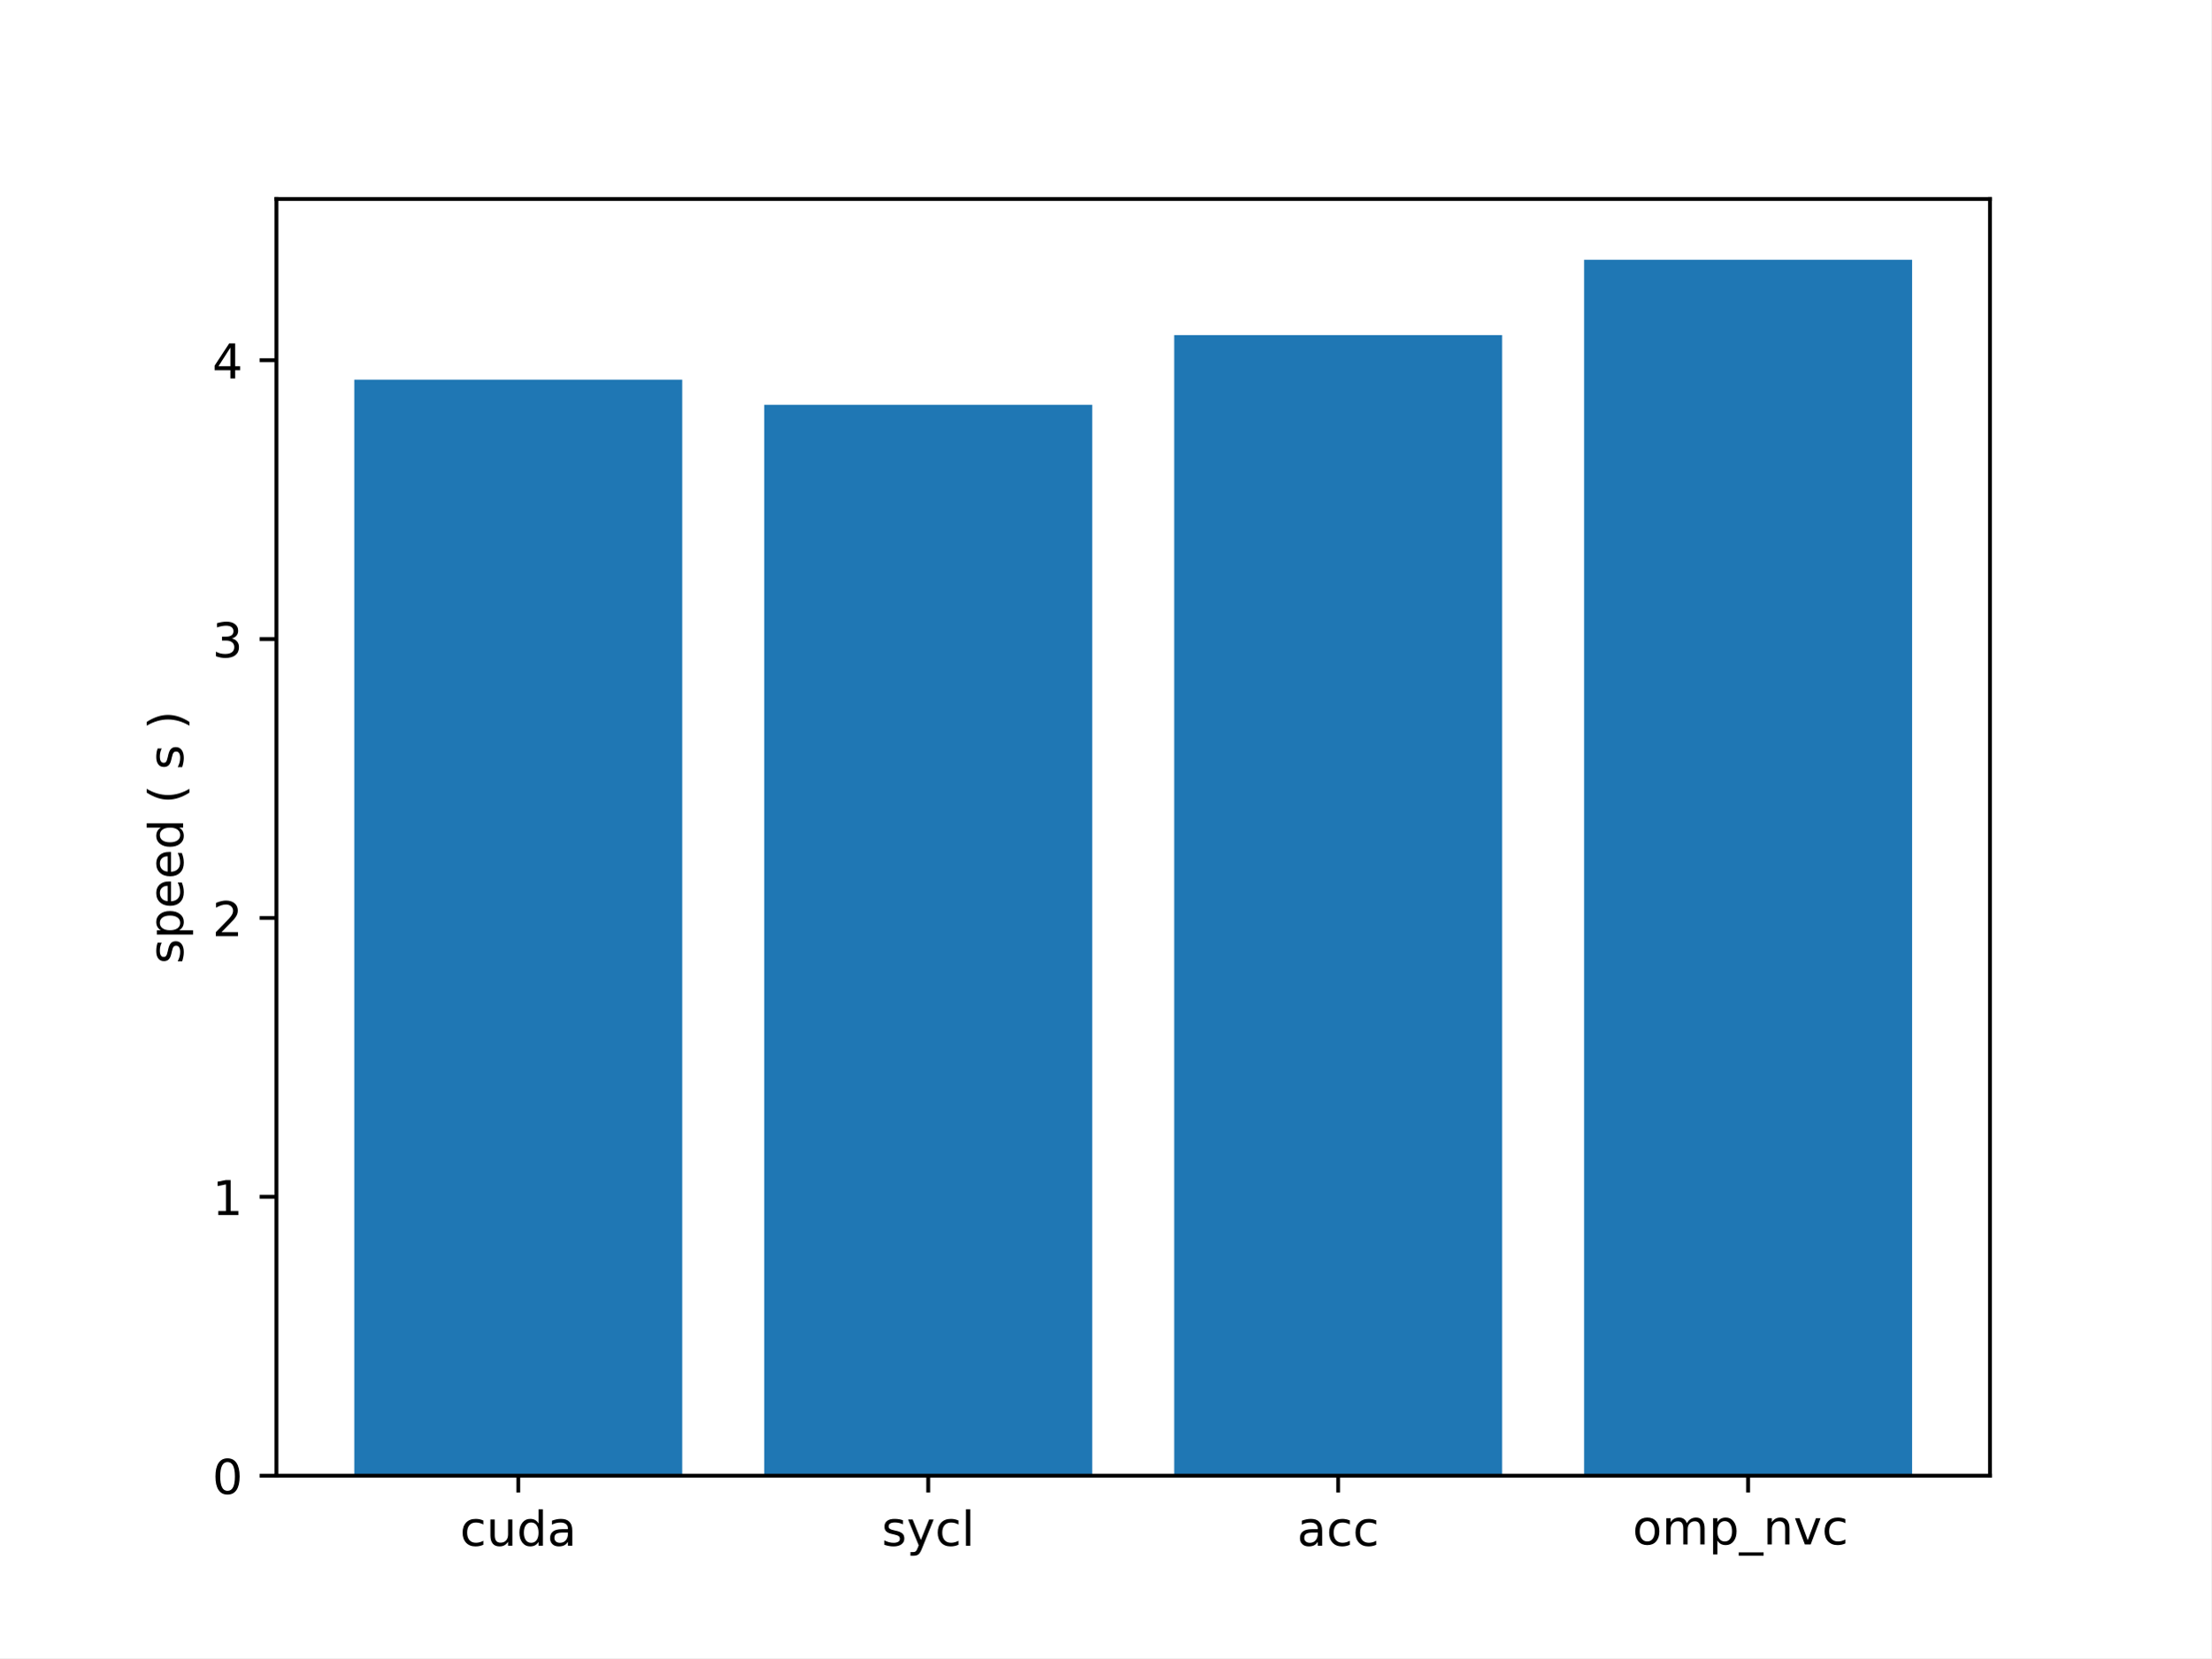
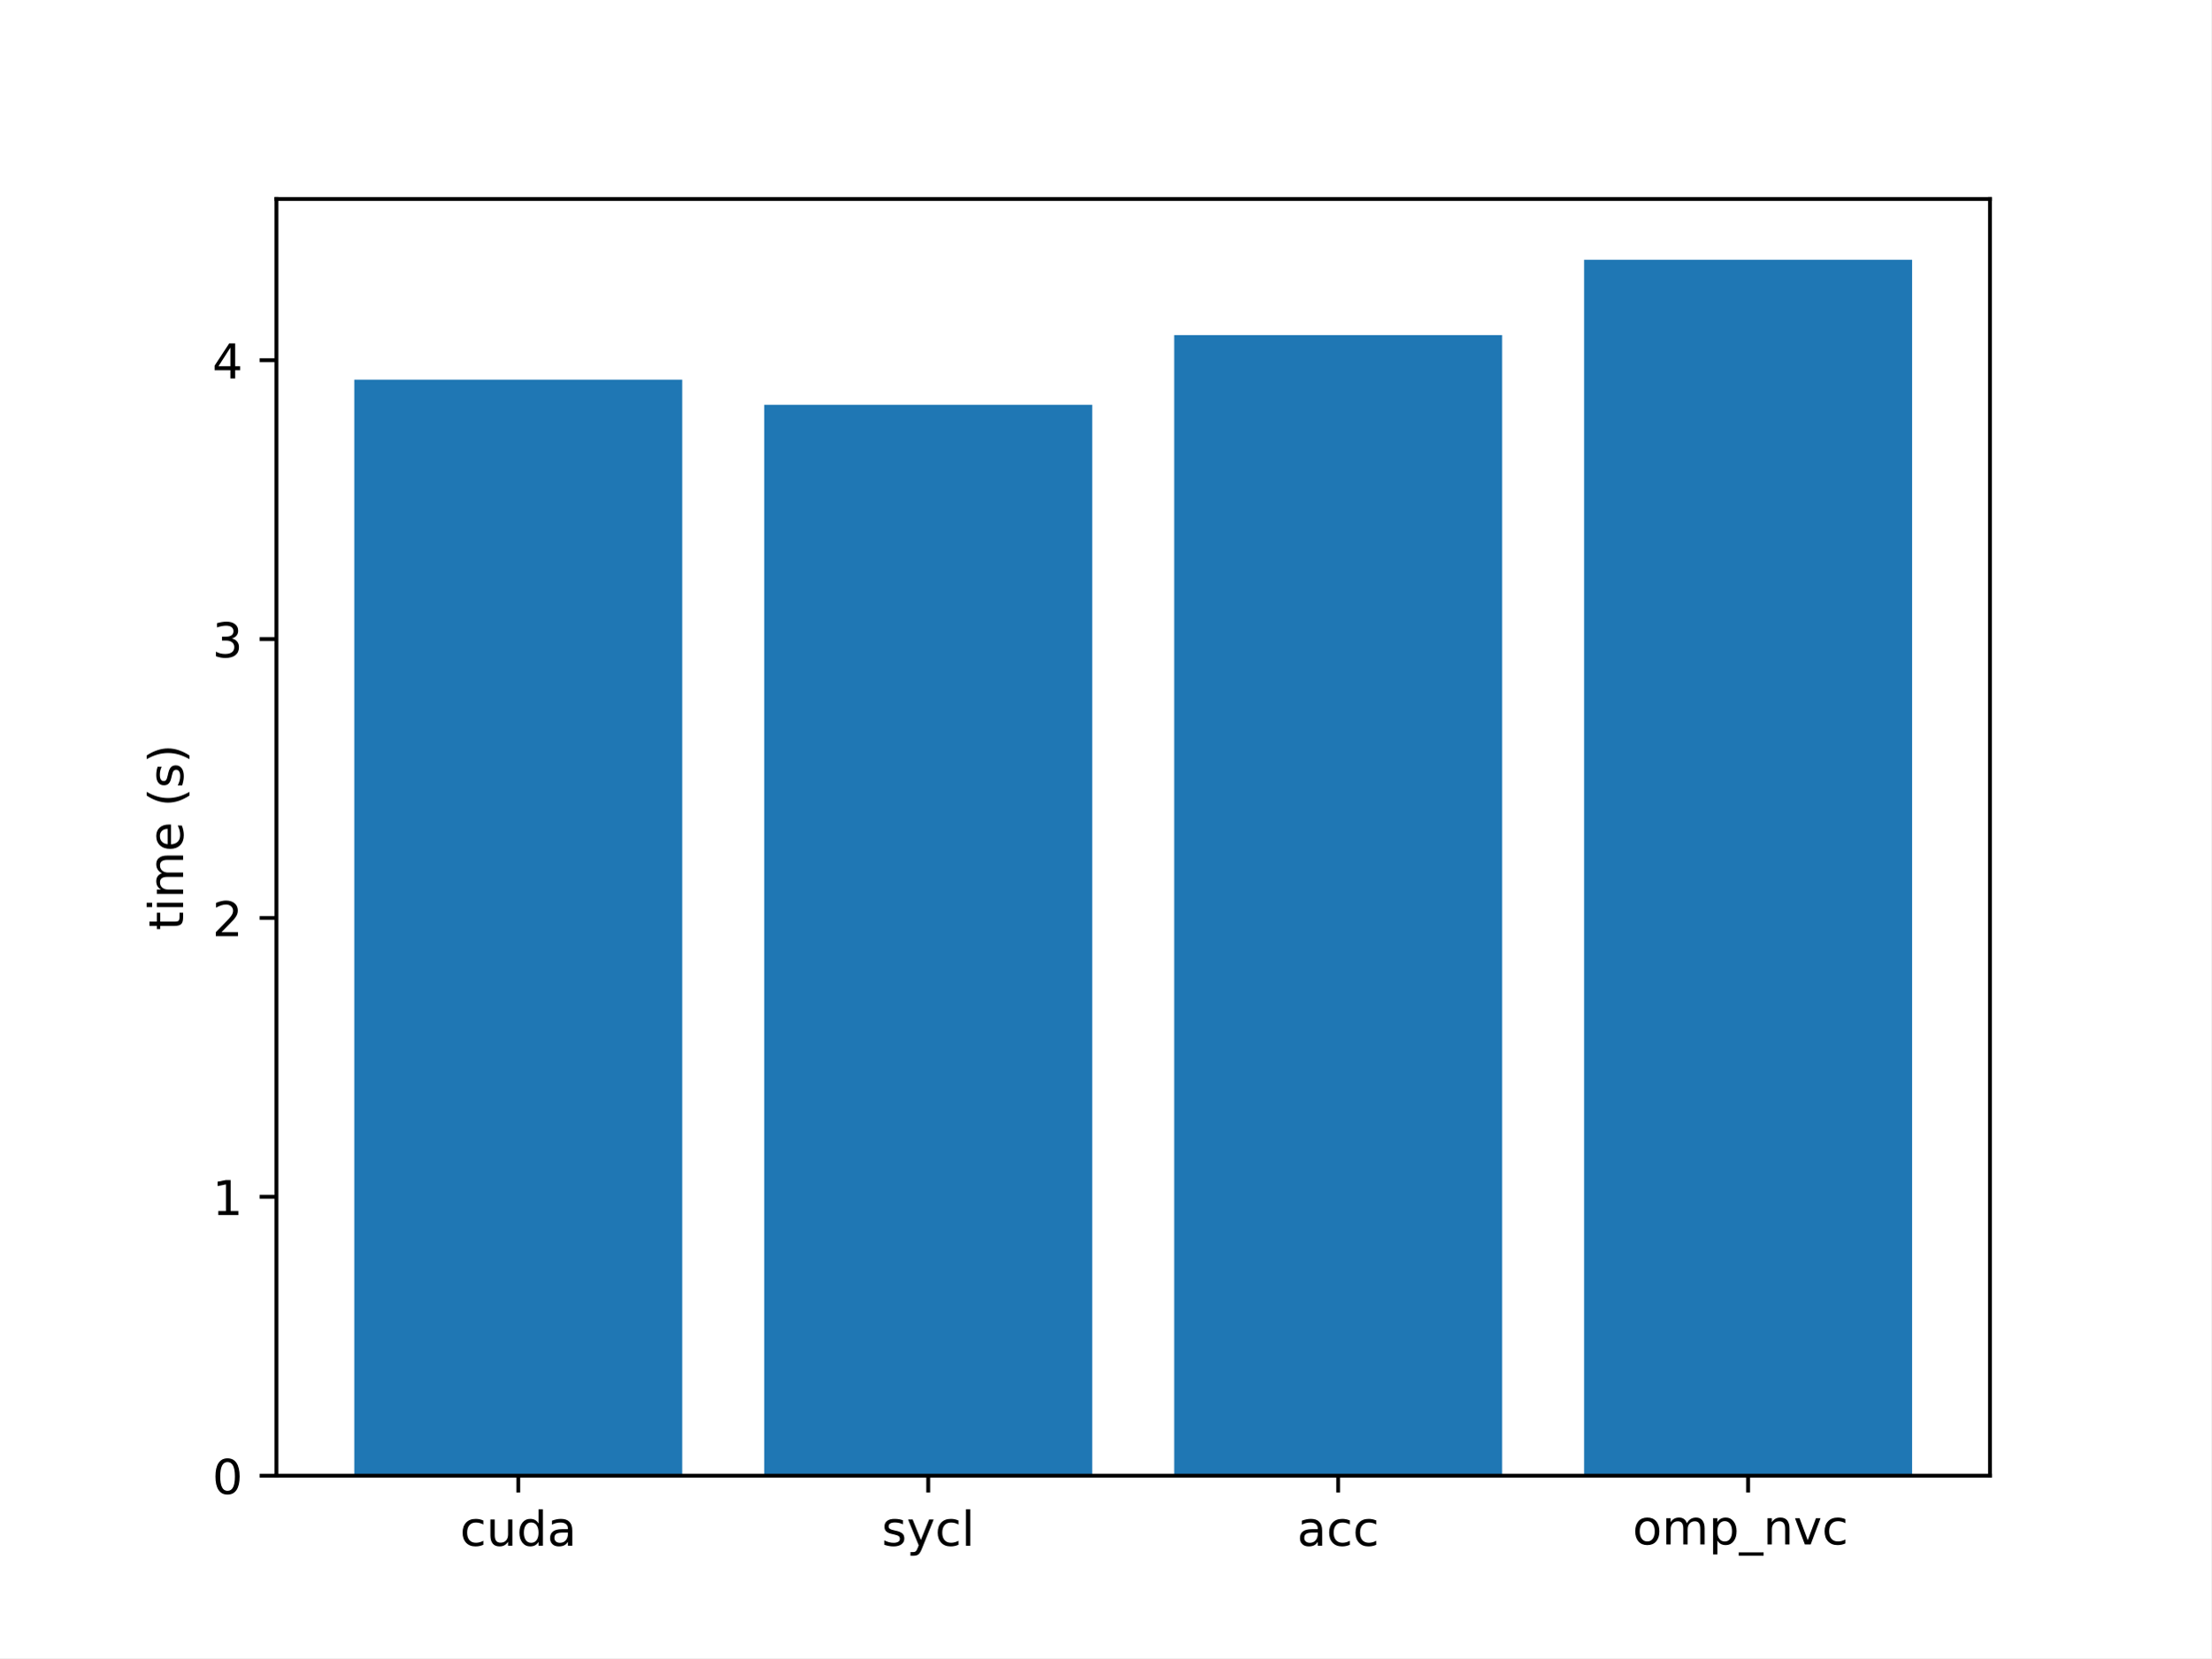
<svg xmlns="http://www.w3.org/2000/svg" xmlns:xlink="http://www.w3.org/1999/xlink" width="460.8pt" height="345.6pt" viewBox="0 0 460.8 345.6" version="1.1">
  <defs>
    <style type="text/css">*{stroke-linejoin: round; stroke-linecap: butt}</style>
  </defs>
  <g id="figure_1">
    <g id="patch_1">
      <path d="M 0 345.6  L 460.8 345.6  L 460.8 0  L 0 0  z " style="fill: #ffffff" />
    </g>
    <g id="axes_1">
      <g id="patch_2">
        <path d="M 57.6 307.584  L 414.72 307.584  L 414.72 41.472  L 57.6 41.472  z " style="fill: #ffffff" />
      </g>
      <g id="patch_3">
-         <path d="M 73.833 307.584  L 142.181 307.584  L 142.181 79.139  L 73.833 79.139  z " clip-path="url(#p4dfabd0adc)" style="fill: #1f77b4" />
+         <path d="M 73.833 307.584  L 142.181 307.584  L 142.181 79.139  L 73.833 79.139  z " clip-path="url(#pcb0635ae95)" style="fill: #1f77b4" />
      </g>
      <g id="patch_4">
-         <path d="M 159.268 307.584  L 227.616 307.584  L 227.616 84.371  L 159.268 84.371  z " clip-path="url(#p4dfabd0adc)" style="fill: #1f77b4" />
+         <path d="M 159.268 307.584  L 227.616 307.584  L 227.616 84.371  L 159.268 84.371  z " clip-path="url(#pcb0635ae95)" style="fill: #1f77b4" />
      </g>
      <g id="patch_5">
-         <path d="M 244.704 307.584  L 313.052 307.584  L 313.052 69.839  L 244.704 69.839  z " clip-path="url(#p4dfabd0adc)" style="fill: #1f77b4" />
+         <path d="M 244.704 307.584  L 313.052 307.584  L 313.052 69.839  L 244.704 69.839  z " clip-path="url(#pcb0635ae95)" style="fill: #1f77b4" />
      </g>
      <g id="patch_6">
-         <path d="M 330.139 307.584  L 398.487 307.584  L 398.487 54.144  L 330.139 54.144  z " clip-path="url(#p4dfabd0adc)" style="fill: #1f77b4" />
+         <path d="M 330.139 307.584  L 398.487 307.584  L 398.487 54.144  L 330.139 54.144  z " clip-path="url(#pcb0635ae95)" style="fill: #1f77b4" />
      </g>
      <g id="matplotlib.axis_1">
        <g id="xtick_1">
          <g id="line2d_1">
            <defs>
-               <path id="mcad0538342" d="M 0 0  L 0 3.5  " style="stroke: #000000; stroke-width: 0.8" />
+               <path id="m431a2ea901" d="M 0 0  L 0 3.5  " style="stroke: #000000; stroke-width: 0.8" />
            </defs>
            <g>
-               <use xlink:href="#mcad0538342" x="108.007" y="307.584" style="stroke: #000000; stroke-width: 0.8" />
+               <use xlink:href="#m431a2ea901" x="108.007" y="307.584" style="stroke: #000000; stroke-width: 0.8" />
            </g>
          </g>
          <g id="text_1">
            <g transform="translate(92.67252 322.1824) scale(0.1 -0.1)">
              <defs>
                <path id="DejaVuSans-20" transform="scale(0.015625)" />
                <path id="DejaVuSans-63" d="M 3122 3366  L 3122 2828  Q 2878 2963 2633 3030  Q 2388 3097 2138 3097  Q 1578 3097 1268 2742  Q 959 2388 959 1747  Q 959 1106 1268 751  Q 1578 397 2138 397  Q 2388 397 2633 464  Q 2878 531 3122 666  L 3122 134  Q 2881 22 2623 -34  Q 2366 -91 2075 -91  Q 1284 -91 818 406  Q 353 903 353 1747  Q 353 2603 823 3093  Q 1294 3584 2113 3584  Q 2378 3584 2631 3529  Q 2884 3475 3122 3366  z " transform="scale(0.015625)" />
                <path id="DejaVuSans-75" d="M 544 1381  L 544 3500  L 1119 3500  L 1119 1403  Q 1119 906 1312 657  Q 1506 409 1894 409  Q 2359 409 2629 706  Q 2900 1003 2900 1516  L 2900 3500  L 3475 3500  L 3475 0  L 2900 0  L 2900 538  Q 2691 219 2414 64  Q 2138 -91 1772 -91  Q 1169 -91 856 284  Q 544 659 544 1381  z M 1991 3584  L 1991 3584  z " transform="scale(0.015625)" />
                <path id="DejaVuSans-64" d="M 2906 2969  L 2906 4863  L 3481 4863  L 3481 0  L 2906 0  L 2906 525  Q 2725 213 2448 61  Q 2172 -91 1784 -91  Q 1150 -91 751 415  Q 353 922 353 1747  Q 353 2572 751 3078  Q 1150 3584 1784 3584  Q 2172 3584 2448 3432  Q 2725 3281 2906 2969  z M 947 1747  Q 947 1113 1208 752  Q 1469 391 1925 391  Q 2381 391 2643 752  Q 2906 1113 2906 1747  Q 2906 2381 2643 2742  Q 2381 3103 1925 3103  Q 1469 3103 1208 2742  Q 947 2381 947 1747  z " transform="scale(0.015625)" />
                <path id="DejaVuSans-61" d="M 2194 1759  Q 1497 1759 1228 1600  Q 959 1441 959 1056  Q 959 750 1161 570  Q 1363 391 1709 391  Q 2188 391 2477 730  Q 2766 1069 2766 1631  L 2766 1759  L 2194 1759  z M 3341 1997  L 3341 0  L 2766 0  L 2766 531  Q 2569 213 2275 61  Q 1981 -91 1556 -91  Q 1019 -91 701 211  Q 384 513 384 1019  Q 384 1609 779 1909  Q 1175 2209 1959 2209  L 2766 2209  L 2766 2266  Q 2766 2663 2505 2880  Q 2244 3097 1772 3097  Q 1472 3097 1187 3025  Q 903 2953 641 2809  L 641 3341  Q 956 3463 1253 3523  Q 1550 3584 1831 3584  Q 2591 3584 2966 3190  Q 3341 2797 3341 1997  z " transform="scale(0.015625)" />
              </defs>
              <use xlink:href="#DejaVuSans-20" />
              <use xlink:href="#DejaVuSans-63" x="31.787" />
              <use xlink:href="#DejaVuSans-75" x="86.768" />
              <use xlink:href="#DejaVuSans-64" x="150.146" />
              <use xlink:href="#DejaVuSans-61" x="213.623" />
              <use xlink:href="#DejaVuSans-20" x="274.902" />
            </g>
          </g>
        </g>
        <g id="xtick_2">
          <g id="line2d_2">
            <g>
-               <use xlink:href="#mcad0538342" x="193.442" y="307.584" style="stroke: #000000; stroke-width: 0.8" />
+               <use xlink:href="#m431a2ea901" x="193.442" y="307.584" style="stroke: #000000; stroke-width: 0.8" />
            </g>
          </g>
          <g id="text_2">
            <g transform="translate(180.5618 322.1824) scale(0.1 -0.1)">
              <defs>
                <path id="DejaVuSans-73" d="M 2834 3397  L 2834 2853  Q 2591 2978 2328 3040  Q 2066 3103 1784 3103  Q 1356 3103 1142 2972  Q 928 2841 928 2578  Q 928 2378 1081 2264  Q 1234 2150 1697 2047  L 1894 2003  Q 2506 1872 2764 1633  Q 3022 1394 3022 966  Q 3022 478 2636 193  Q 2250 -91 1575 -91  Q 1294 -91 989 -36  Q 684 19 347 128  L 347 722  Q 666 556 975 473  Q 1284 391 1588 391  Q 1994 391 2212 530  Q 2431 669 2431 922  Q 2431 1156 2273 1281  Q 2116 1406 1581 1522  L 1381 1569  Q 847 1681 609 1914  Q 372 2147 372 2553  Q 372 3047 722 3315  Q 1072 3584 1716 3584  Q 2034 3584 2315 3537  Q 2597 3491 2834 3397  z " transform="scale(0.015625)" />
                <path id="DejaVuSans-79" d="M 2059 -325  Q 1816 -950 1584 -1140  Q 1353 -1331 966 -1331  L 506 -1331  L 506 -850  L 844 -850  Q 1081 -850 1212 -737  Q 1344 -625 1503 -206  L 1606 56  L 191 3500  L 800 3500  L 1894 763  L 2988 3500  L 3597 3500  L 2059 -325  z " transform="scale(0.015625)" />
                <path id="DejaVuSans-6c" d="M 603 4863  L 1178 4863  L 1178 0  L 603 0  L 603 4863  z " transform="scale(0.015625)" />
              </defs>
              <use xlink:href="#DejaVuSans-20" />
              <use xlink:href="#DejaVuSans-73" x="31.787" />
              <use xlink:href="#DejaVuSans-79" x="83.887" />
              <use xlink:href="#DejaVuSans-63" x="143.066" />
              <use xlink:href="#DejaVuSans-6c" x="198.047" />
              <use xlink:href="#DejaVuSans-20" x="225.83" />
            </g>
          </g>
        </g>
        <g id="xtick_3">
          <g id="line2d_3">
            <g>
-               <use xlink:href="#mcad0538342" x="278.878" y="307.584" style="stroke: #000000; stroke-width: 0.8" />
+               <use xlink:href="#m431a2ea901" x="278.878" y="307.584" style="stroke: #000000; stroke-width: 0.8" />
            </g>
          </g>
          <g id="text_3">
            <g transform="translate(267.1371 322.1824) scale(0.1 -0.1)">
              <use xlink:href="#DejaVuSans-20" />
              <use xlink:href="#DejaVuSans-61" x="31.787" />
              <use xlink:href="#DejaVuSans-63" x="93.066" />
              <use xlink:href="#DejaVuSans-63" x="148.047" />
              <use xlink:href="#DejaVuSans-20" x="203.027" />
            </g>
          </g>
        </g>
        <g id="xtick_4">
          <g id="line2d_4">
            <g>
-               <use xlink:href="#mcad0538342" x="364.313" y="307.584" style="stroke: #000000; stroke-width: 0.8" />
+               <use xlink:href="#m431a2ea901" x="364.313" y="307.584" style="stroke: #000000; stroke-width: 0.8" />
            </g>
          </g>
          <g id="text_4">
            <g transform="translate(337.0647 321.9043) scale(0.1 -0.1)">
              <defs>
                <path id="DejaVuSans-6f" d="M 1959 3097  Q 1497 3097 1228 2736  Q 959 2375 959 1747  Q 959 1119 1226 758  Q 1494 397 1959 397  Q 2419 397 2687 759  Q 2956 1122 2956 1747  Q 2956 2369 2687 2733  Q 2419 3097 1959 3097  z M 1959 3584  Q 2709 3584 3137 3096  Q 3566 2609 3566 1747  Q 3566 888 3137 398  Q 2709 -91 1959 -91  Q 1206 -91 779 398  Q 353 888 353 1747  Q 353 2609 779 3096  Q 1206 3584 1959 3584  z " transform="scale(0.015625)" />
                <path id="DejaVuSans-6d" d="M 3328 2828  Q 3544 3216 3844 3400  Q 4144 3584 4550 3584  Q 5097 3584 5394 3201  Q 5691 2819 5691 2113  L 5691 0  L 5113 0  L 5113 2094  Q 5113 2597 4934 2840  Q 4756 3084 4391 3084  Q 3944 3084 3684 2787  Q 3425 2491 3425 1978  L 3425 0  L 2847 0  L 2847 2094  Q 2847 2600 2669 2842  Q 2491 3084 2119 3084  Q 1678 3084 1418 2786  Q 1159 2488 1159 1978  L 1159 0  L 581 0  L 581 3500  L 1159 3500  L 1159 2956  Q 1356 3278 1631 3431  Q 1906 3584 2284 3584  Q 2666 3584 2933 3390  Q 3200 3197 3328 2828  z " transform="scale(0.015625)" />
                <path id="DejaVuSans-70" d="M 1159 525  L 1159 -1331  L 581 -1331  L 581 3500  L 1159 3500  L 1159 2969  Q 1341 3281 1617 3432  Q 1894 3584 2278 3584  Q 2916 3584 3314 3078  Q 3713 2572 3713 1747  Q 3713 922 3314 415  Q 2916 -91 2278 -91  Q 1894 -91 1617 61  Q 1341 213 1159 525  z M 3116 1747  Q 3116 2381 2855 2742  Q 2594 3103 2138 3103  Q 1681 3103 1420 2742  Q 1159 2381 1159 1747  Q 1159 1113 1420 752  Q 1681 391 2138 391  Q 2594 391 2855 752  Q 3116 1113 3116 1747  z " transform="scale(0.015625)" />
                <path id="DejaVuSans-5f" d="M 3263 -1063  L 3263 -1509  L -63 -1509  L -63 -1063  L 3263 -1063  z " transform="scale(0.015625)" />
                <path id="DejaVuSans-6e" d="M 3513 2113  L 3513 0  L 2938 0  L 2938 2094  Q 2938 2591 2744 2837  Q 2550 3084 2163 3084  Q 1697 3084 1428 2787  Q 1159 2491 1159 1978  L 1159 0  L 581 0  L 581 3500  L 1159 3500  L 1159 2956  Q 1366 3272 1645 3428  Q 1925 3584 2291 3584  Q 2894 3584 3203 3211  Q 3513 2838 3513 2113  z " transform="scale(0.015625)" />
                <path id="DejaVuSans-76" d="M 191 3500  L 800 3500  L 1894 563  L 2988 3500  L 3597 3500  L 2284 0  L 1503 0  L 191 3500  z " transform="scale(0.015625)" />
              </defs>
              <use xlink:href="#DejaVuSans-20" />
              <use xlink:href="#DejaVuSans-6f" x="31.787" />
              <use xlink:href="#DejaVuSans-6d" x="92.969" />
              <use xlink:href="#DejaVuSans-70" x="190.381" />
              <use xlink:href="#DejaVuSans-5f" x="253.857" />
              <use xlink:href="#DejaVuSans-6e" x="303.857" />
              <use xlink:href="#DejaVuSans-76" x="367.236" />
              <use xlink:href="#DejaVuSans-63" x="426.416" />
              <use xlink:href="#DejaVuSans-20" x="481.396" />
              <use xlink:href="#DejaVuSans-20" x="513.184" />
            </g>
          </g>
        </g>
      </g>
      <g id="matplotlib.axis_2">
        <g id="ytick_1">
          <g id="line2d_5">
            <defs>
-               <path id="m93ad0dd119" d="M 0 0  L -3.5 0  " style="stroke: #000000; stroke-width: 0.8" />
+               <path id="m68f8020fa3" d="M 0 0  L -3.5 0  " style="stroke: #000000; stroke-width: 0.8" />
            </defs>
            <g>
-               <use xlink:href="#m93ad0dd119" x="57.6" y="307.584" style="stroke: #000000; stroke-width: 0.8" />
+               <use xlink:href="#m68f8020fa3" x="57.6" y="307.584" style="stroke: #000000; stroke-width: 0.8" />
            </g>
          </g>
          <g id="text_5">
            <g transform="translate(44.2375 311.3832) scale(0.1 -0.1)">
              <defs>
                <path id="DejaVuSans-30" d="M 2034 4250  Q 1547 4250 1301 3770  Q 1056 3291 1056 2328  Q 1056 1369 1301 889  Q 1547 409 2034 409  Q 2525 409 2770 889  Q 3016 1369 3016 2328  Q 3016 3291 2770 3770  Q 2525 4250 2034 4250  z M 2034 4750  Q 2819 4750 3233 4129  Q 3647 3509 3647 2328  Q 3647 1150 3233 529  Q 2819 -91 2034 -91  Q 1250 -91 836 529  Q 422 1150 422 2328  Q 422 3509 836 4129  Q 1250 4750 2034 4750  z " transform="scale(0.015625)" />
              </defs>
              <use xlink:href="#DejaVuSans-30" />
            </g>
          </g>
        </g>
        <g id="ytick_2">
          <g id="line2d_6">
            <g>
-               <use xlink:href="#m93ad0dd119" x="57.6" y="249.456" style="stroke: #000000; stroke-width: 0.8" />
+               <use xlink:href="#m68f8020fa3" x="57.6" y="249.456" style="stroke: #000000; stroke-width: 0.8" />
            </g>
          </g>
          <g id="text_6">
            <g transform="translate(44.2375 253.2548) scale(0.1 -0.1)">
              <defs>
                <path id="DejaVuSans-31" d="M 794 531  L 1825 531  L 1825 4091  L 703 3866  L 703 4441  L 1819 4666  L 2450 4666  L 2450 531  L 3481 531  L 3481 0  L 794 0  L 794 531  z " transform="scale(0.015625)" />
              </defs>
              <use xlink:href="#DejaVuSans-31" />
            </g>
          </g>
        </g>
        <g id="ytick_3">
          <g id="line2d_7">
            <g>
-               <use xlink:href="#m93ad0dd119" x="57.6" y="191.327" style="stroke: #000000; stroke-width: 0.8" />
+               <use xlink:href="#m68f8020fa3" x="57.6" y="191.327" style="stroke: #000000; stroke-width: 0.8" />
            </g>
          </g>
          <g id="text_7">
            <g transform="translate(44.2375 195.1263) scale(0.1 -0.1)">
              <defs>
                <path id="DejaVuSans-32" d="M 1228 531  L 3431 531  L 3431 0  L 469 0  L 469 531  Q 828 903 1448 1529  Q 2069 2156 2228 2338  Q 2531 2678 2651 2914  Q 2772 3150 2772 3378  Q 2772 3750 2511 3984  Q 2250 4219 1831 4219  Q 1534 4219 1204 4116  Q 875 4013 500 3803  L 500 4441  Q 881 4594 1212 4672  Q 1544 4750 1819 4750  Q 2544 4750 2975 4387  Q 3406 4025 3406 3419  Q 3406 3131 3298 2873  Q 3191 2616 2906 2266  Q 2828 2175 2409 1742  Q 1991 1309 1228 531  z " transform="scale(0.015625)" />
              </defs>
              <use xlink:href="#DejaVuSans-32" />
            </g>
          </g>
        </g>
        <g id="ytick_4">
          <g id="line2d_8">
            <g>
-               <use xlink:href="#m93ad0dd119" x="57.6" y="133.199" style="stroke: #000000; stroke-width: 0.8" />
+               <use xlink:href="#m68f8020fa3" x="57.6" y="133.199" style="stroke: #000000; stroke-width: 0.8" />
            </g>
          </g>
          <g id="text_8">
            <g transform="translate(44.2375 136.9979) scale(0.1 -0.1)">
              <defs>
                <path id="DejaVuSans-33" d="M 2597 2516  Q 3050 2419 3304 2112  Q 3559 1806 3559 1356  Q 3559 666 3084 287  Q 2609 -91 1734 -91  Q 1441 -91 1130 -33  Q 819 25 488 141  L 488 750  Q 750 597 1062 519  Q 1375 441 1716 441  Q 2309 441 2620 675  Q 2931 909 2931 1356  Q 2931 1769 2642 2001  Q 2353 2234 1838 2234  L 1294 2234  L 1294 2753  L 1863 2753  Q 2328 2753 2575 2939  Q 2822 3125 2822 3475  Q 2822 3834 2567 4026  Q 2313 4219 1838 4219  Q 1578 4219 1281 4162  Q 984 4106 628 3988  L 628 4550  Q 988 4650 1302 4700  Q 1616 4750 1894 4750  Q 2613 4750 3031 4423  Q 3450 4097 3450 3541  Q 3450 3153 3228 2886  Q 3006 2619 2597 2516  z " transform="scale(0.015625)" />
              </defs>
              <use xlink:href="#DejaVuSans-33" />
            </g>
          </g>
        </g>
        <g id="ytick_5">
          <g id="line2d_9">
            <g>
-               <use xlink:href="#m93ad0dd119" x="57.6" y="75.07" style="stroke: #000000; stroke-width: 0.8" />
+               <use xlink:href="#m68f8020fa3" x="57.6" y="75.07" style="stroke: #000000; stroke-width: 0.8" />
            </g>
          </g>
          <g id="text_9">
            <g transform="translate(44.2375 78.86946) scale(0.1 -0.1)">
              <defs>
                <path id="DejaVuSans-34" d="M 2419 4116  L 825 1625  L 2419 1625  L 2419 4116  z M 2253 4666  L 3047 4666  L 3047 1625  L 3713 1625  L 3713 1100  L 3047 1100  L 3047 0  L 2419 0  L 2419 1100  L 313 1100  L 313 1709  L 2253 4666  z " transform="scale(0.015625)" />
              </defs>
              <use xlink:href="#DejaVuSans-34" />
            </g>
          </g>
        </g>
        <g id="text_10">
-           <g transform="translate(38.15781 200.9077) rotate(-90) scale(0.1 -0.1)">
+           <g transform="translate(38.15781 193.9194) rotate(-90) scale(0.1 -0.1)">
            <defs>
+               <path id="DejaVuSans-74" d="M 1172 4494  L 1172 3500  L 2356 3500  L 2356 3053  L 1172 3053  L 1172 1153  Q 1172 725 1289 603  Q 1406 481 1766 481  L 2356 481  L 2356 0  L 1766 0  Q 1100 0 847 248  Q 594 497 594 1153  L 594 3053  L 172 3053  L 172 3500  L 594 3500  L 594 4494  L 1172 4494  z " transform="scale(0.015625)" />
+               <path id="DejaVuSans-69" d="M 603 3500  L 1178 3500  L 1178 0  L 603 0  L 603 3500  z M 603 4863  L 1178 4863  L 1178 4134  L 603 4134  L 603 4863  z " transform="scale(0.015625)" />
              <path id="DejaVuSans-65" d="M 3597 1894  L 3597 1613  L 953 1613  Q 991 1019 1311 708  Q 1631 397 2203 397  Q 2534 397 2845 478  Q 3156 559 3463 722  L 3463 178  Q 3153 47 2828 -22  Q 2503 -91 2169 -91  Q 1331 -91 842 396  Q 353 884 353 1716  Q 353 2575 817 3079  Q 1281 3584 2069 3584  Q 2775 3584 3186 3129  Q 3597 2675 3597 1894  z M 3022 2063  Q 3016 2534 2758 2815  Q 2500 3097 2075 3097  Q 1594 3097 1305 2825  Q 1016 2553 972 2059  L 3022 2063  z " transform="scale(0.015625)" />
              <path id="DejaVuSans-28" d="M 1984 4856  Q 1566 4138 1362 3434  Q 1159 2731 1159 2009  Q 1159 1288 1364 580  Q 1569 -128 1984 -844  L 1484 -844  Q 1016 -109 783 600  Q 550 1309 550 2009  Q 550 2706 781 3412  Q 1013 4119 1484 4856  L 1984 4856  z " transform="scale(0.015625)" />
              <path id="DejaVuSans-29" d="M 513 4856  L 1013 4856  Q 1481 4119 1714 3412  Q 1947 2706 1947 2009  Q 1947 1309 1714 600  Q 1481 -109 1013 -844  L 513 -844  Q 928 -128 1133 580  Q 1338 1288 1338 2009  Q 1338 2731 1133 3434  Q 928 4138 513 4856  z " transform="scale(0.015625)" />
            </defs>
-             <use xlink:href="#DejaVuSans-73" />
-             <use xlink:href="#DejaVuSans-70" x="52.1" />
-             <use xlink:href="#DejaVuSans-65" x="115.576" />
-             <use xlink:href="#DejaVuSans-65" x="177.1" />
-             <use xlink:href="#DejaVuSans-64" x="238.623" />
-             <use xlink:href="#DejaVuSans-20" x="302.1" />
-             <use xlink:href="#DejaVuSans-28" x="333.887" />
-             <use xlink:href="#DejaVuSans-20" x="372.9" />
-             <use xlink:href="#DejaVuSans-73" x="404.688" />
-             <use xlink:href="#DejaVuSans-20" x="456.787" />
-             <use xlink:href="#DejaVuSans-29" x="488.574" />
+             <use xlink:href="#DejaVuSans-74" />
+             <use xlink:href="#DejaVuSans-69" x="39.209" />
+             <use xlink:href="#DejaVuSans-6d" x="66.992" />
+             <use xlink:href="#DejaVuSans-65" x="164.404" />
+             <use xlink:href="#DejaVuSans-20" x="225.928" />
+             <use xlink:href="#DejaVuSans-28" x="257.715" />
+             <use xlink:href="#DejaVuSans-73" x="296.729" />
+             <use xlink:href="#DejaVuSans-29" x="348.828" />
          </g>
        </g>
      </g>
      <g id="patch_7">
        <path d="M 57.6 307.584  L 57.6 41.472  " style="fill: none; stroke: #000000; stroke-width: 0.8; stroke-linejoin: miter; stroke-linecap: square" />
      </g>
      <g id="patch_8">
        <path d="M 414.72 307.584  L 414.72 41.472  " style="fill: none; stroke: #000000; stroke-width: 0.8; stroke-linejoin: miter; stroke-linecap: square" />
      </g>
      <g id="patch_9">
        <path d="M 57.6 307.584  L 414.72 307.584  " style="fill: none; stroke: #000000; stroke-width: 0.8; stroke-linejoin: miter; stroke-linecap: square" />
      </g>
      <g id="patch_10">
        <path d="M 57.6 41.472  L 414.72 41.472  " style="fill: none; stroke: #000000; stroke-width: 0.8; stroke-linejoin: miter; stroke-linecap: square" />
      </g>
    </g>
  </g>
  <defs>
-     <clipPath id="p4dfabd0adc">
+     <clipPath id="pcb0635ae95">
      <rect x="57.6" y="41.472" width="357.12" height="266.112" />
    </clipPath>
  </defs>
</svg>
